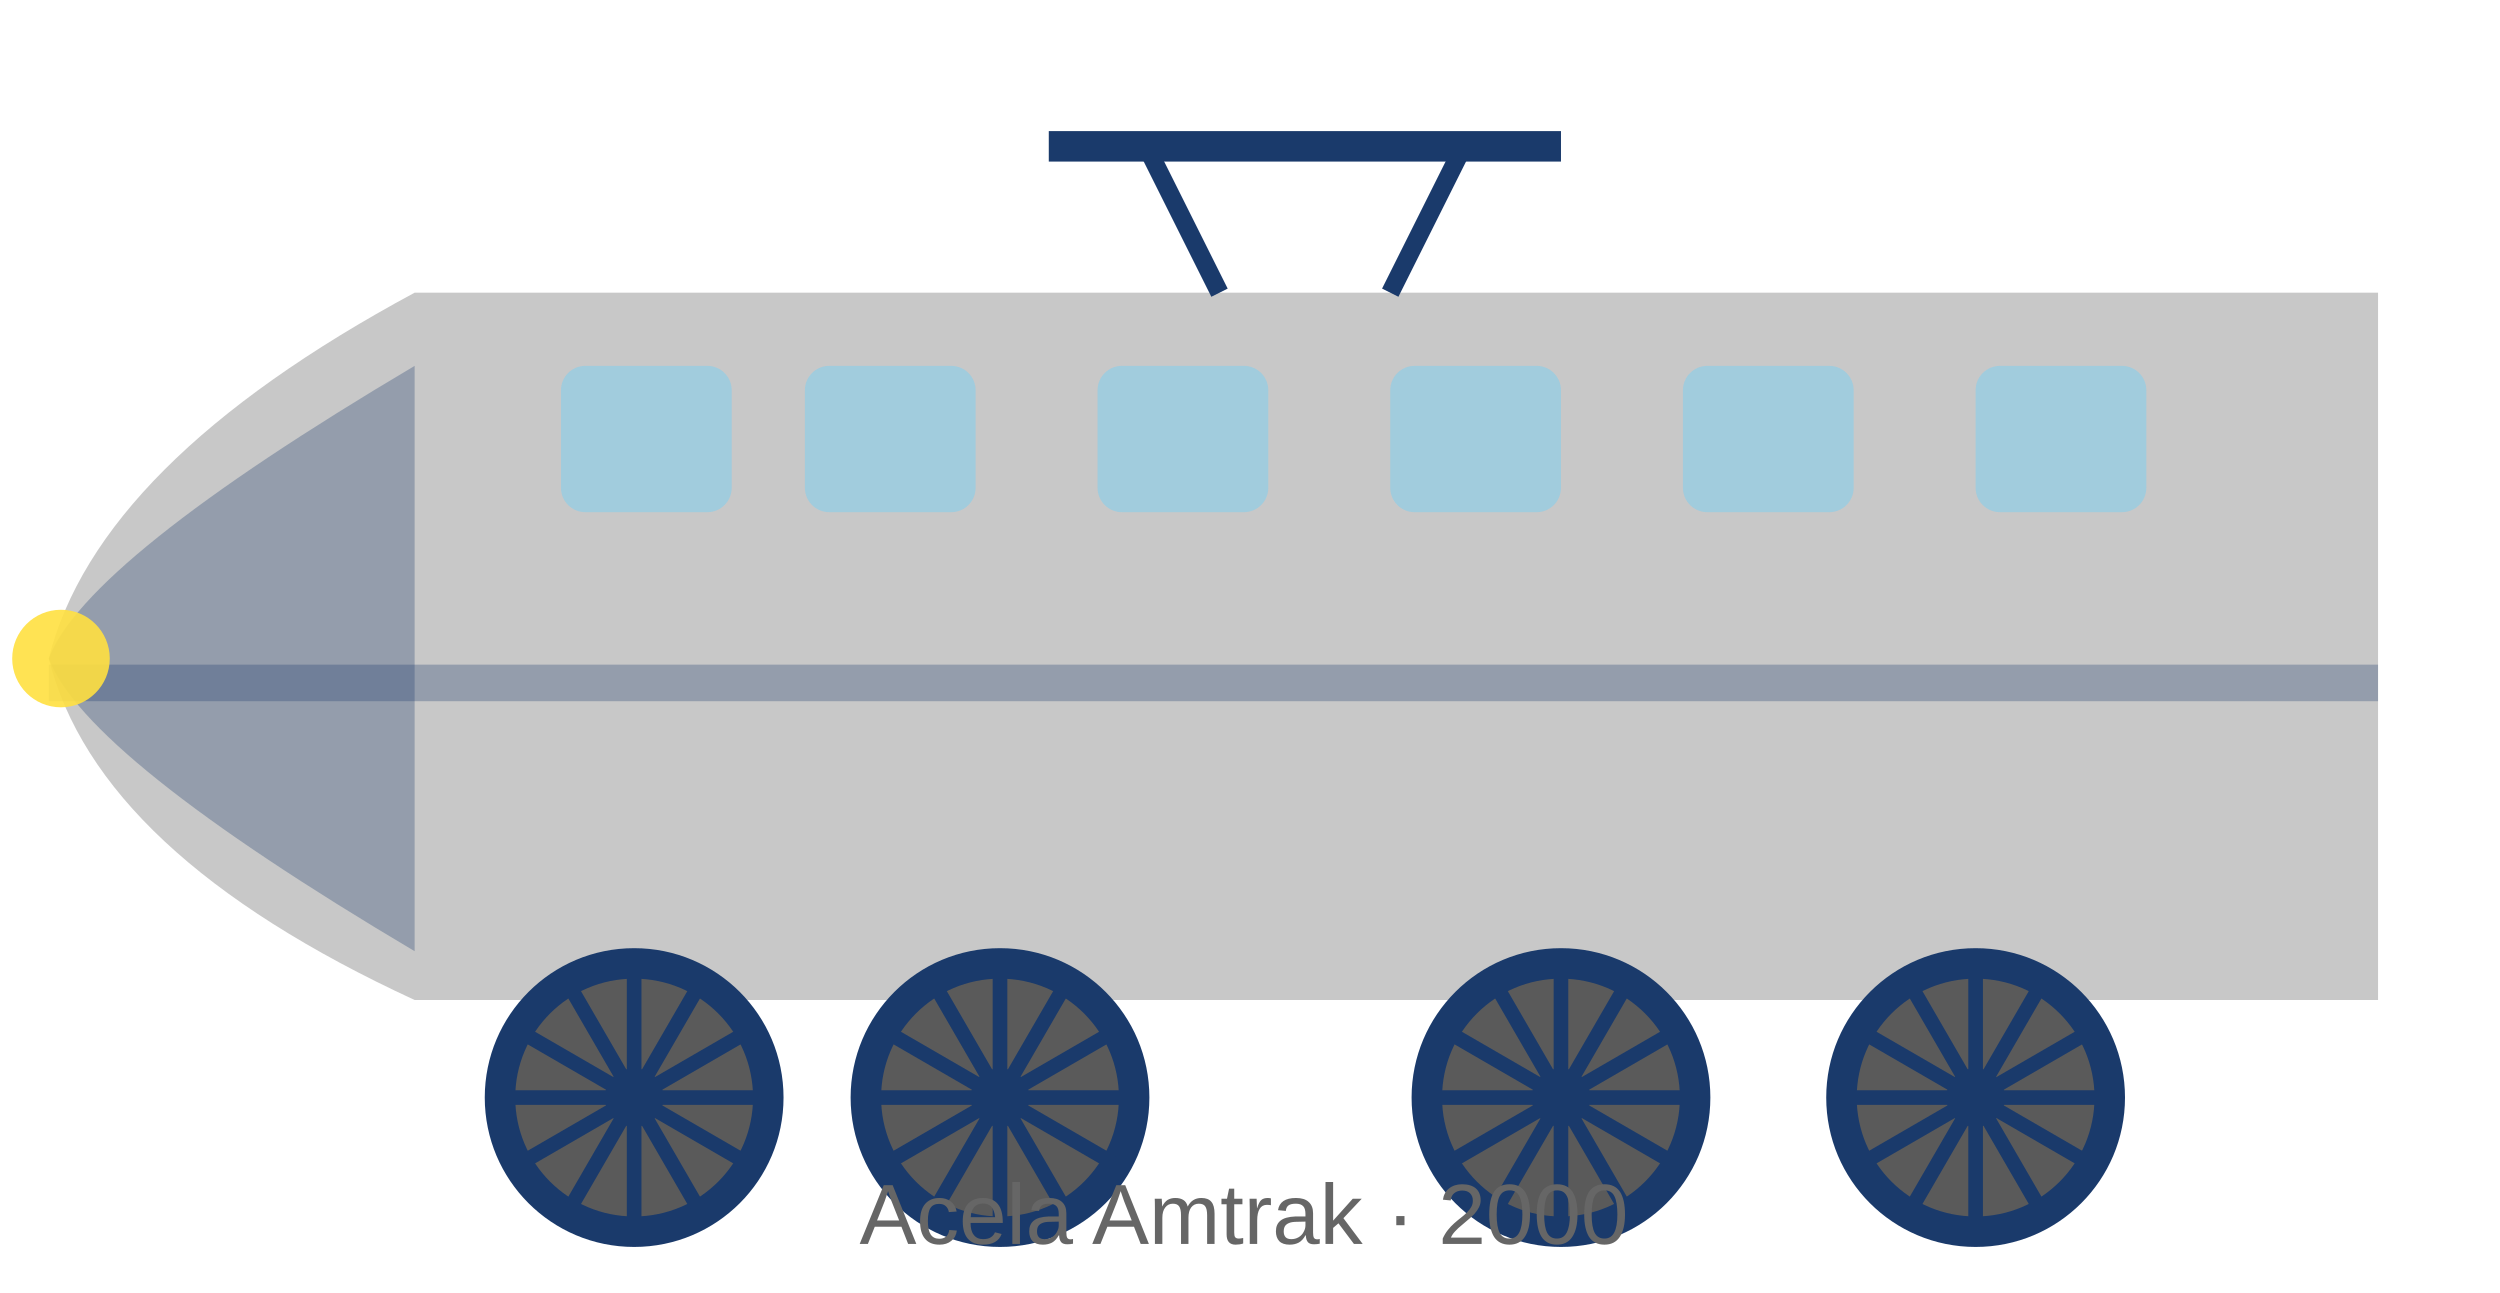
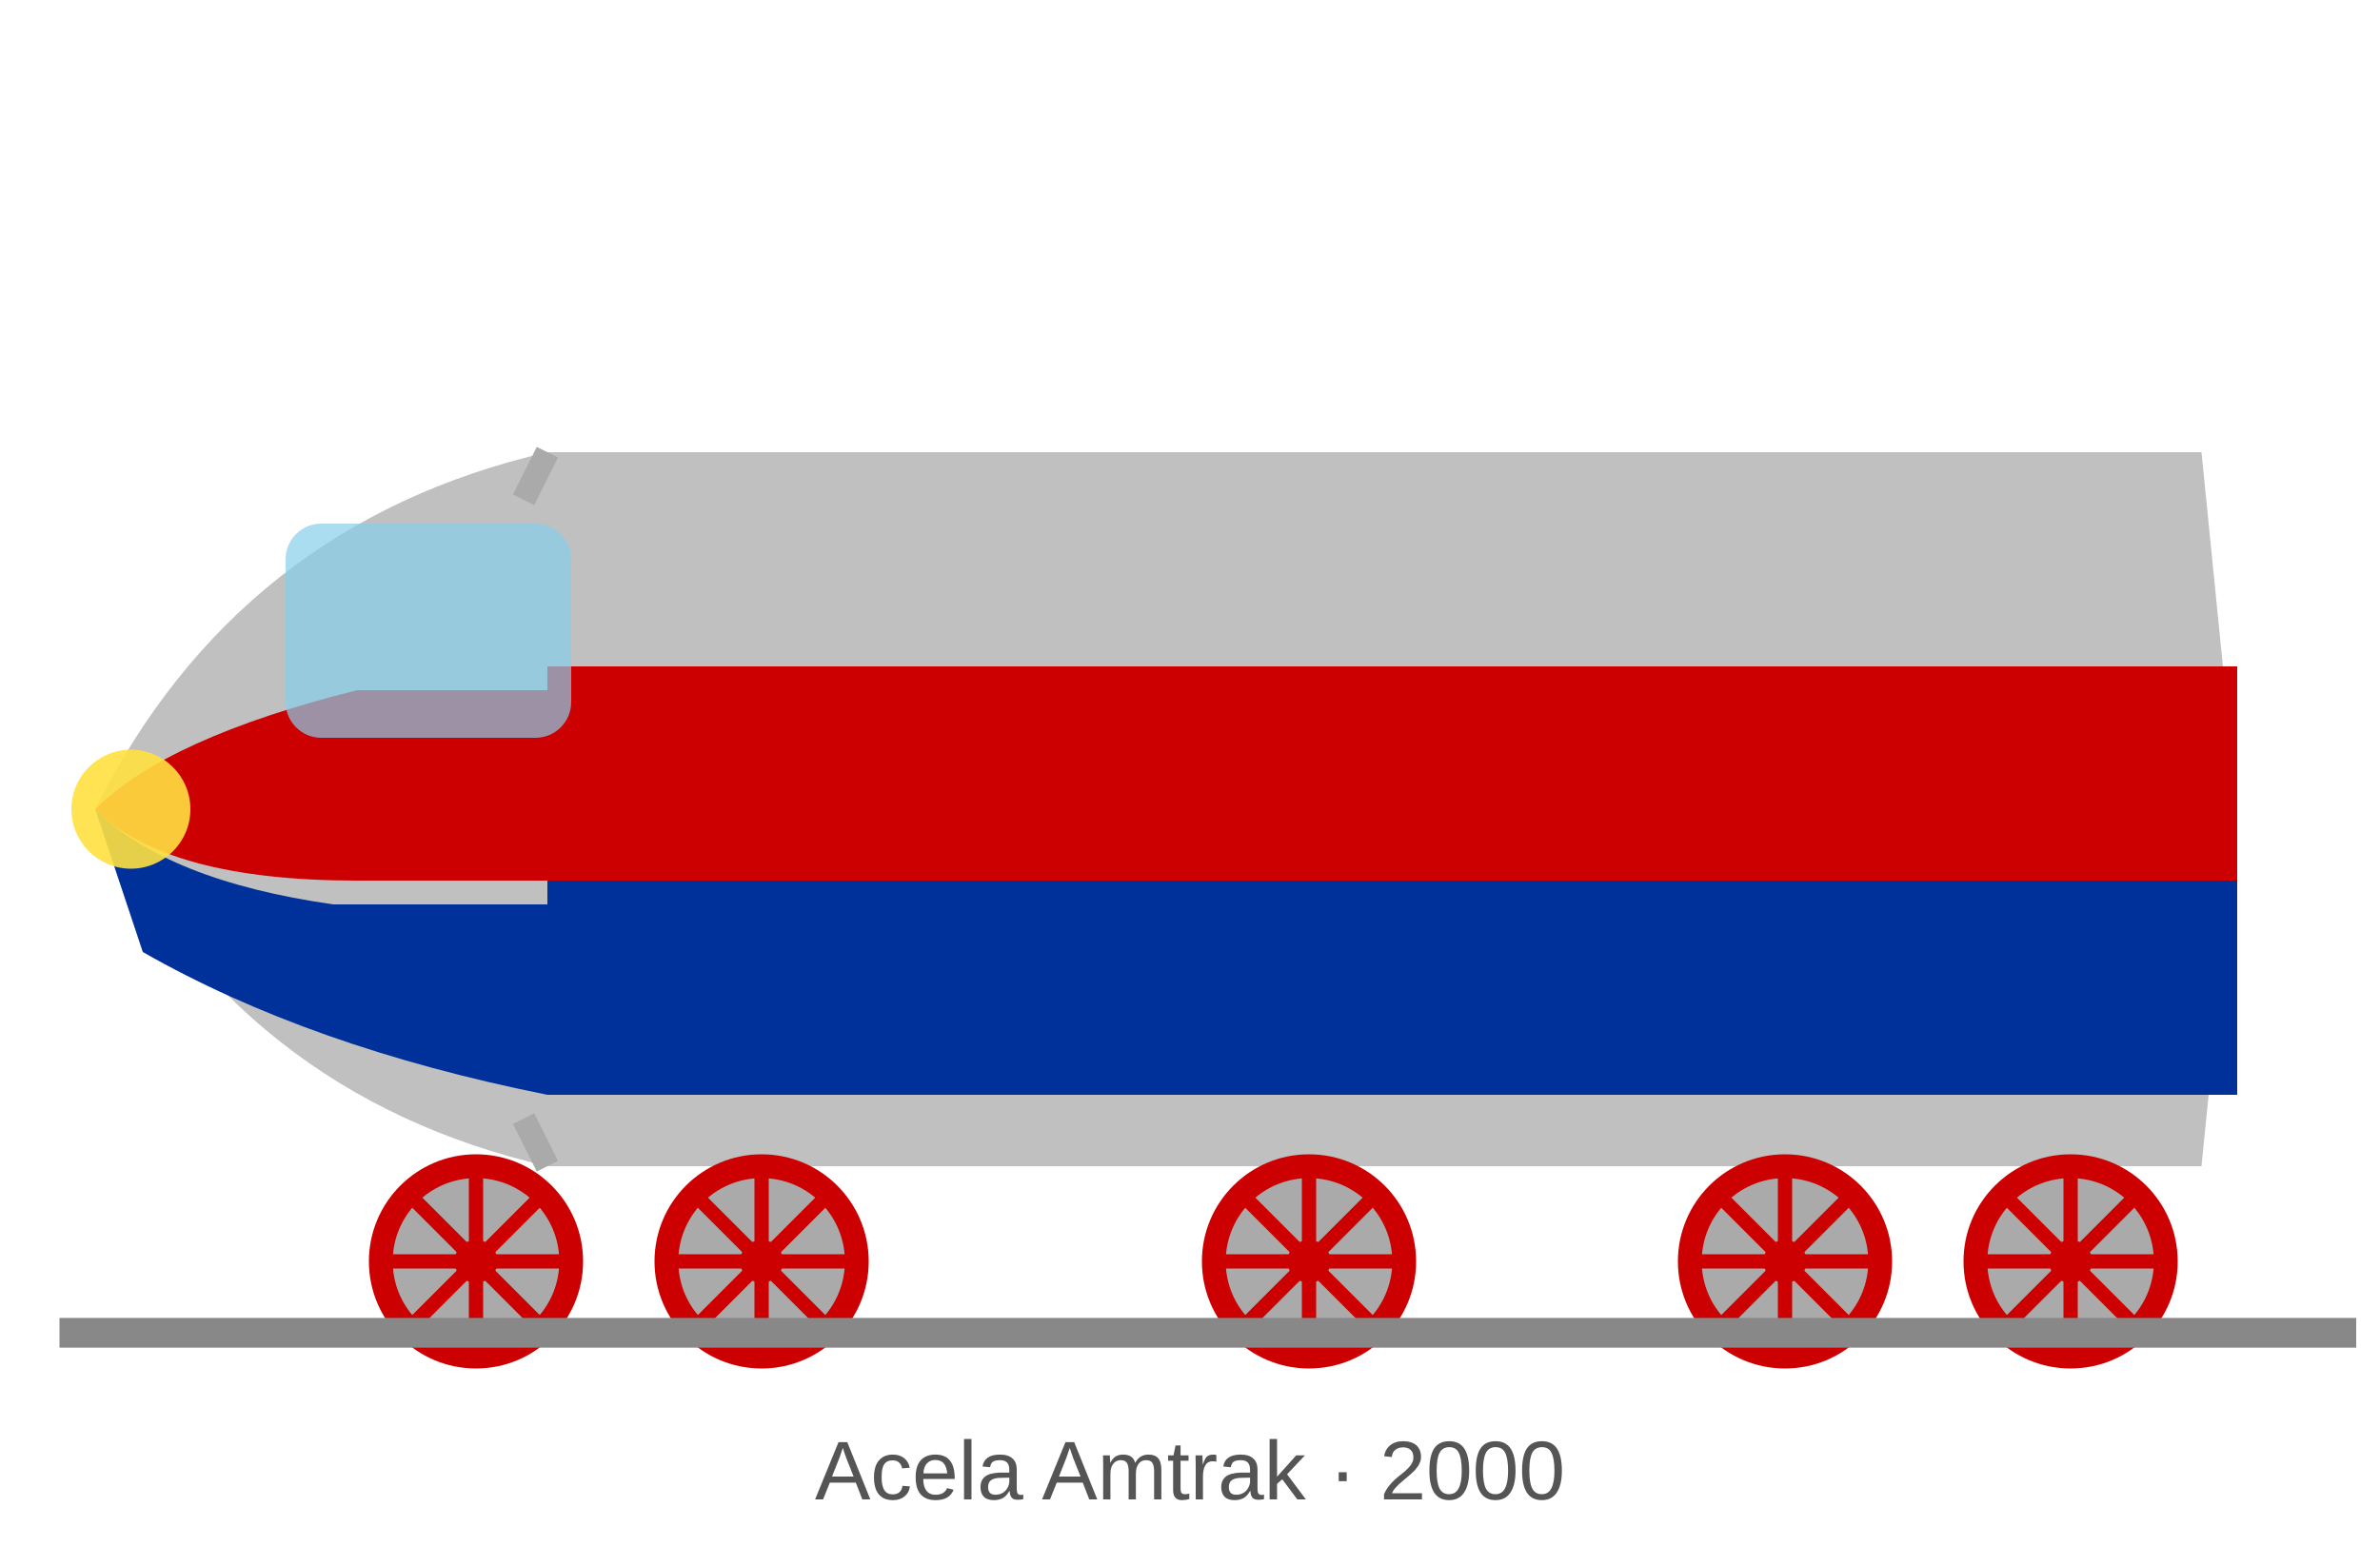
- <svg xmlns="http://www.w3.org/2000/svg" viewBox="0 0 205 106" width="205" height="106">
-   <path d="M4,54 Q8,38 34,24 L195,24 L195,82 L34,82 Q8,70 4,54 Z" fill="#C8C8C8" />
-   <path d="M4,54 Q7,46 34,30 L34,78 Q7,62 4,54 Z" fill="#1A3A6B" opacity="0.3" />
-   <rect x="46" y="30" width="14" height="12" rx="2" fill="#87CEEB" opacity="0.6" />
-   <rect x="66" y="30" width="14" height="12" rx="2" fill="#87CEEB" opacity="0.6" />
-   <rect x="90" y="30" width="14" height="12" rx="2" fill="#87CEEB" opacity="0.6" />
-   <rect x="114" y="30" width="14" height="12" rx="2" fill="#87CEEB" opacity="0.6" />
-   <rect x="138" y="30" width="14" height="12" rx="2" fill="#87CEEB" opacity="0.6" />
-   <rect x="162" y="30" width="14" height="12" rx="2" fill="#87CEEB" opacity="0.6" />
-   <path d="M4,56 L195,56" stroke="#1A3A6B" stroke-width="3" opacity="0.3" />
-   <line x1="100" y1="24" x2="94" y2="12" stroke="#1A3A6B" stroke-width="1.5" />
-   <line x1="114" y1="24" x2="120" y2="12" stroke="#1A3A6B" stroke-width="1.5" />
-   <line x1="86" y1="12" x2="128" y2="12" stroke="#1A3A6B" stroke-width="2.5" />
-   <circle cx="5" cy="54" r="4" fill="#FFE040" opacity="0.9" />
-   <circle cx="52" cy="90" r="11" fill="#5A5A5A" stroke="#1A3A6B" stroke-width="2.5" />
-   <line x1="63.0" y1="90.0" x2="41.0" y2="90.0" stroke="#1A3A6B" stroke-width="1.2" />
-   <line x1="61.5" y1="95.5" x2="42.5" y2="84.5" stroke="#1A3A6B" stroke-width="1.2" />
-   <line x1="57.5" y1="99.5" x2="46.5" y2="80.5" stroke="#1A3A6B" stroke-width="1.2" />
-   <line x1="52.0" y1="101.0" x2="52.0" y2="79.0" stroke="#1A3A6B" stroke-width="1.2" />
-   <line x1="46.5" y1="99.5" x2="57.5" y2="80.5" stroke="#1A3A6B" stroke-width="1.2" />
-   <line x1="42.5" y1="95.5" x2="61.5" y2="84.5" stroke="#1A3A6B" stroke-width="1.2" />
-   <circle cx="52" cy="90" r="2.4" fill="#1A3A6B" />
-   <circle cx="82" cy="90" r="11" fill="#5A5A5A" stroke="#1A3A6B" stroke-width="2.5" />
-   <line x1="93.0" y1="90.0" x2="71.0" y2="90.0" stroke="#1A3A6B" stroke-width="1.2" />
-   <line x1="91.5" y1="95.5" x2="72.5" y2="84.5" stroke="#1A3A6B" stroke-width="1.2" />
-   <line x1="87.5" y1="99.5" x2="76.5" y2="80.5" stroke="#1A3A6B" stroke-width="1.2" />
-   <line x1="82.0" y1="101.0" x2="82.0" y2="79.0" stroke="#1A3A6B" stroke-width="1.2" />
-   <line x1="76.5" y1="99.5" x2="87.5" y2="80.5" stroke="#1A3A6B" stroke-width="1.2" />
-   <line x1="72.5" y1="95.5" x2="91.5" y2="84.5" stroke="#1A3A6B" stroke-width="1.2" />
-   <circle cx="82" cy="90" r="2.4" fill="#1A3A6B" />
-   <circle cx="128" cy="90" r="11" fill="#5A5A5A" stroke="#1A3A6B" stroke-width="2.5" />
-   <line x1="139.0" y1="90.0" x2="117.0" y2="90.0" stroke="#1A3A6B" stroke-width="1.2" />
-   <line x1="137.5" y1="95.5" x2="118.5" y2="84.5" stroke="#1A3A6B" stroke-width="1.2" />
-   <line x1="133.5" y1="99.5" x2="122.5" y2="80.5" stroke="#1A3A6B" stroke-width="1.2" />
-   <line x1="128.0" y1="101.0" x2="128.0" y2="79.0" stroke="#1A3A6B" stroke-width="1.2" />
-   <line x1="122.5" y1="99.5" x2="133.5" y2="80.5" stroke="#1A3A6B" stroke-width="1.2" />
-   <line x1="118.5" y1="95.5" x2="137.5" y2="84.5" stroke="#1A3A6B" stroke-width="1.2" />
-   <circle cx="128" cy="90" r="2.4" fill="#1A3A6B" />
-   <circle cx="162" cy="90" r="11" fill="#5A5A5A" stroke="#1A3A6B" stroke-width="2.5" />
-   <line x1="173.0" y1="90.0" x2="151.0" y2="90.0" stroke="#1A3A6B" stroke-width="1.2" />
-   <line x1="171.5" y1="95.5" x2="152.5" y2="84.5" stroke="#1A3A6B" stroke-width="1.2" />
-   <line x1="167.5" y1="99.5" x2="156.5" y2="80.5" stroke="#1A3A6B" stroke-width="1.2" />
-   <line x1="162.0" y1="101.0" x2="162.0" y2="79.0" stroke="#1A3A6B" stroke-width="1.2" />
-   <line x1="156.5" y1="99.5" x2="167.5" y2="80.5" stroke="#1A3A6B" stroke-width="1.2" />
-   <line x1="152.5" y1="95.5" x2="171.5" y2="84.5" stroke="#1A3A6B" stroke-width="1.2" />
-   <circle cx="162" cy="90" r="2.4" fill="#1A3A6B" />
-   <text x="102" y="102" font-family="Arial,sans-serif" font-size="7" fill="#666" text-anchor="middle">Acela Amtrak · 2000</text>
+ <svg xmlns="http://www.w3.org/2000/svg" viewBox="0 0 200 130" width="200" height="130">
+   <path d="M8,68 Q20,44 46,38 L185,38 L188,68 L185,98 L46,98 Q20,92 8,68 Z" fill="#C0C0C0" />
+   <rect x="46" y="56" width="142" height="18" fill="#CC0000" />
+   <path d="M8,68 Q14,62 30,58 L46,58 L46,74 L30,74 Q14,74 8,68 Z" fill="#CC0000" />
+   <rect x="46" y="74" width="142" height="18" rx="0" fill="#003099" />
+   <path d="M8,68 Q14,74 28,76 L46,76 L46,92 Q26,88 12,80 Z" fill="#003099" />
+   <line x1="46" y1="38" x2="44" y2="42" stroke="#aaa" stroke-width="2" />
+   <line x1="46" y1="98" x2="44" y2="94" stroke="#aaa" stroke-width="2" />
+   <rect x="24" y="44" width="24" height="18" rx="3" fill="#87CEEB" opacity="0.7" />
+   <circle cx="11" cy="68" r="5" fill="#FFE040" opacity="0.9" />
+   <circle cx="40" cy="106" r="8" fill="#aaa" stroke="#CC0000" stroke-width="2" />
+   <line x1="48.0" y1="106.0" x2="32.0" y2="106.0" stroke="#CC0000" stroke-width="1.2" />
+   <line x1="45.7" y1="111.7" x2="34.3" y2="100.3" stroke="#CC0000" stroke-width="1.2" />
+   <line x1="40.0" y1="114.0" x2="40.0" y2="98.0" stroke="#CC0000" stroke-width="1.2" />
+   <line x1="34.3" y1="111.7" x2="45.7" y2="100.3" stroke="#CC0000" stroke-width="1.2" />
+   <circle cx="40" cy="106" r="1.8" fill="#CC0000" />
+   <circle cx="64" cy="106" r="8" fill="#aaa" stroke="#CC0000" stroke-width="2" />
+   <line x1="72.0" y1="106.0" x2="56.0" y2="106.0" stroke="#CC0000" stroke-width="1.2" />
+   <line x1="69.7" y1="111.7" x2="58.3" y2="100.3" stroke="#CC0000" stroke-width="1.2" />
+   <line x1="64.0" y1="114.0" x2="64.0" y2="98.0" stroke="#CC0000" stroke-width="1.2" />
+   <line x1="58.3" y1="111.7" x2="69.7" y2="100.3" stroke="#CC0000" stroke-width="1.2" />
+   <circle cx="64" cy="106" r="1.8" fill="#CC0000" />
+   <circle cx="110" cy="106" r="8" fill="#aaa" stroke="#CC0000" stroke-width="2" />
+   <line x1="118.0" y1="106.0" x2="102.0" y2="106.0" stroke="#CC0000" stroke-width="1.2" />
+   <line x1="115.7" y1="111.7" x2="104.3" y2="100.3" stroke="#CC0000" stroke-width="1.2" />
+   <line x1="110.0" y1="114.0" x2="110.0" y2="98.0" stroke="#CC0000" stroke-width="1.2" />
+   <line x1="104.3" y1="111.7" x2="115.7" y2="100.3" stroke="#CC0000" stroke-width="1.2" />
+   <circle cx="110" cy="106" r="1.8" fill="#CC0000" />
+   <circle cx="150" cy="106" r="8" fill="#aaa" stroke="#CC0000" stroke-width="2" />
+   <line x1="158.0" y1="106.0" x2="142.0" y2="106.0" stroke="#CC0000" stroke-width="1.2" />
+   <line x1="155.7" y1="111.7" x2="144.3" y2="100.3" stroke="#CC0000" stroke-width="1.2" />
+   <line x1="150.0" y1="114.0" x2="150.0" y2="98.0" stroke="#CC0000" stroke-width="1.2" />
+   <line x1="144.3" y1="111.7" x2="155.7" y2="100.3" stroke="#CC0000" stroke-width="1.2" />
+   <circle cx="150" cy="106" r="1.8" fill="#CC0000" />
+   <circle cx="174" cy="106" r="8" fill="#aaa" stroke="#CC0000" stroke-width="2" />
+   <line x1="182.0" y1="106.0" x2="166.0" y2="106.0" stroke="#CC0000" stroke-width="1.2" />
+   <line x1="179.7" y1="111.7" x2="168.3" y2="100.3" stroke="#CC0000" stroke-width="1.2" />
+   <line x1="174.0" y1="114.0" x2="174.0" y2="98.0" stroke="#CC0000" stroke-width="1.2" />
+   <line x1="168.3" y1="111.7" x2="179.7" y2="100.3" stroke="#CC0000" stroke-width="1.2" />
+   <circle cx="174" cy="106" r="1.8" fill="#CC0000" />
+   <line x1="5" y1="112" x2="198" y2="112" stroke="#888" stroke-width="2.5" />
+   <text x="100" y="126" font-family="Arial,sans-serif" font-size="7" fill="#555" text-anchor="middle">Acela Amtrak · 2000</text>
</svg>
